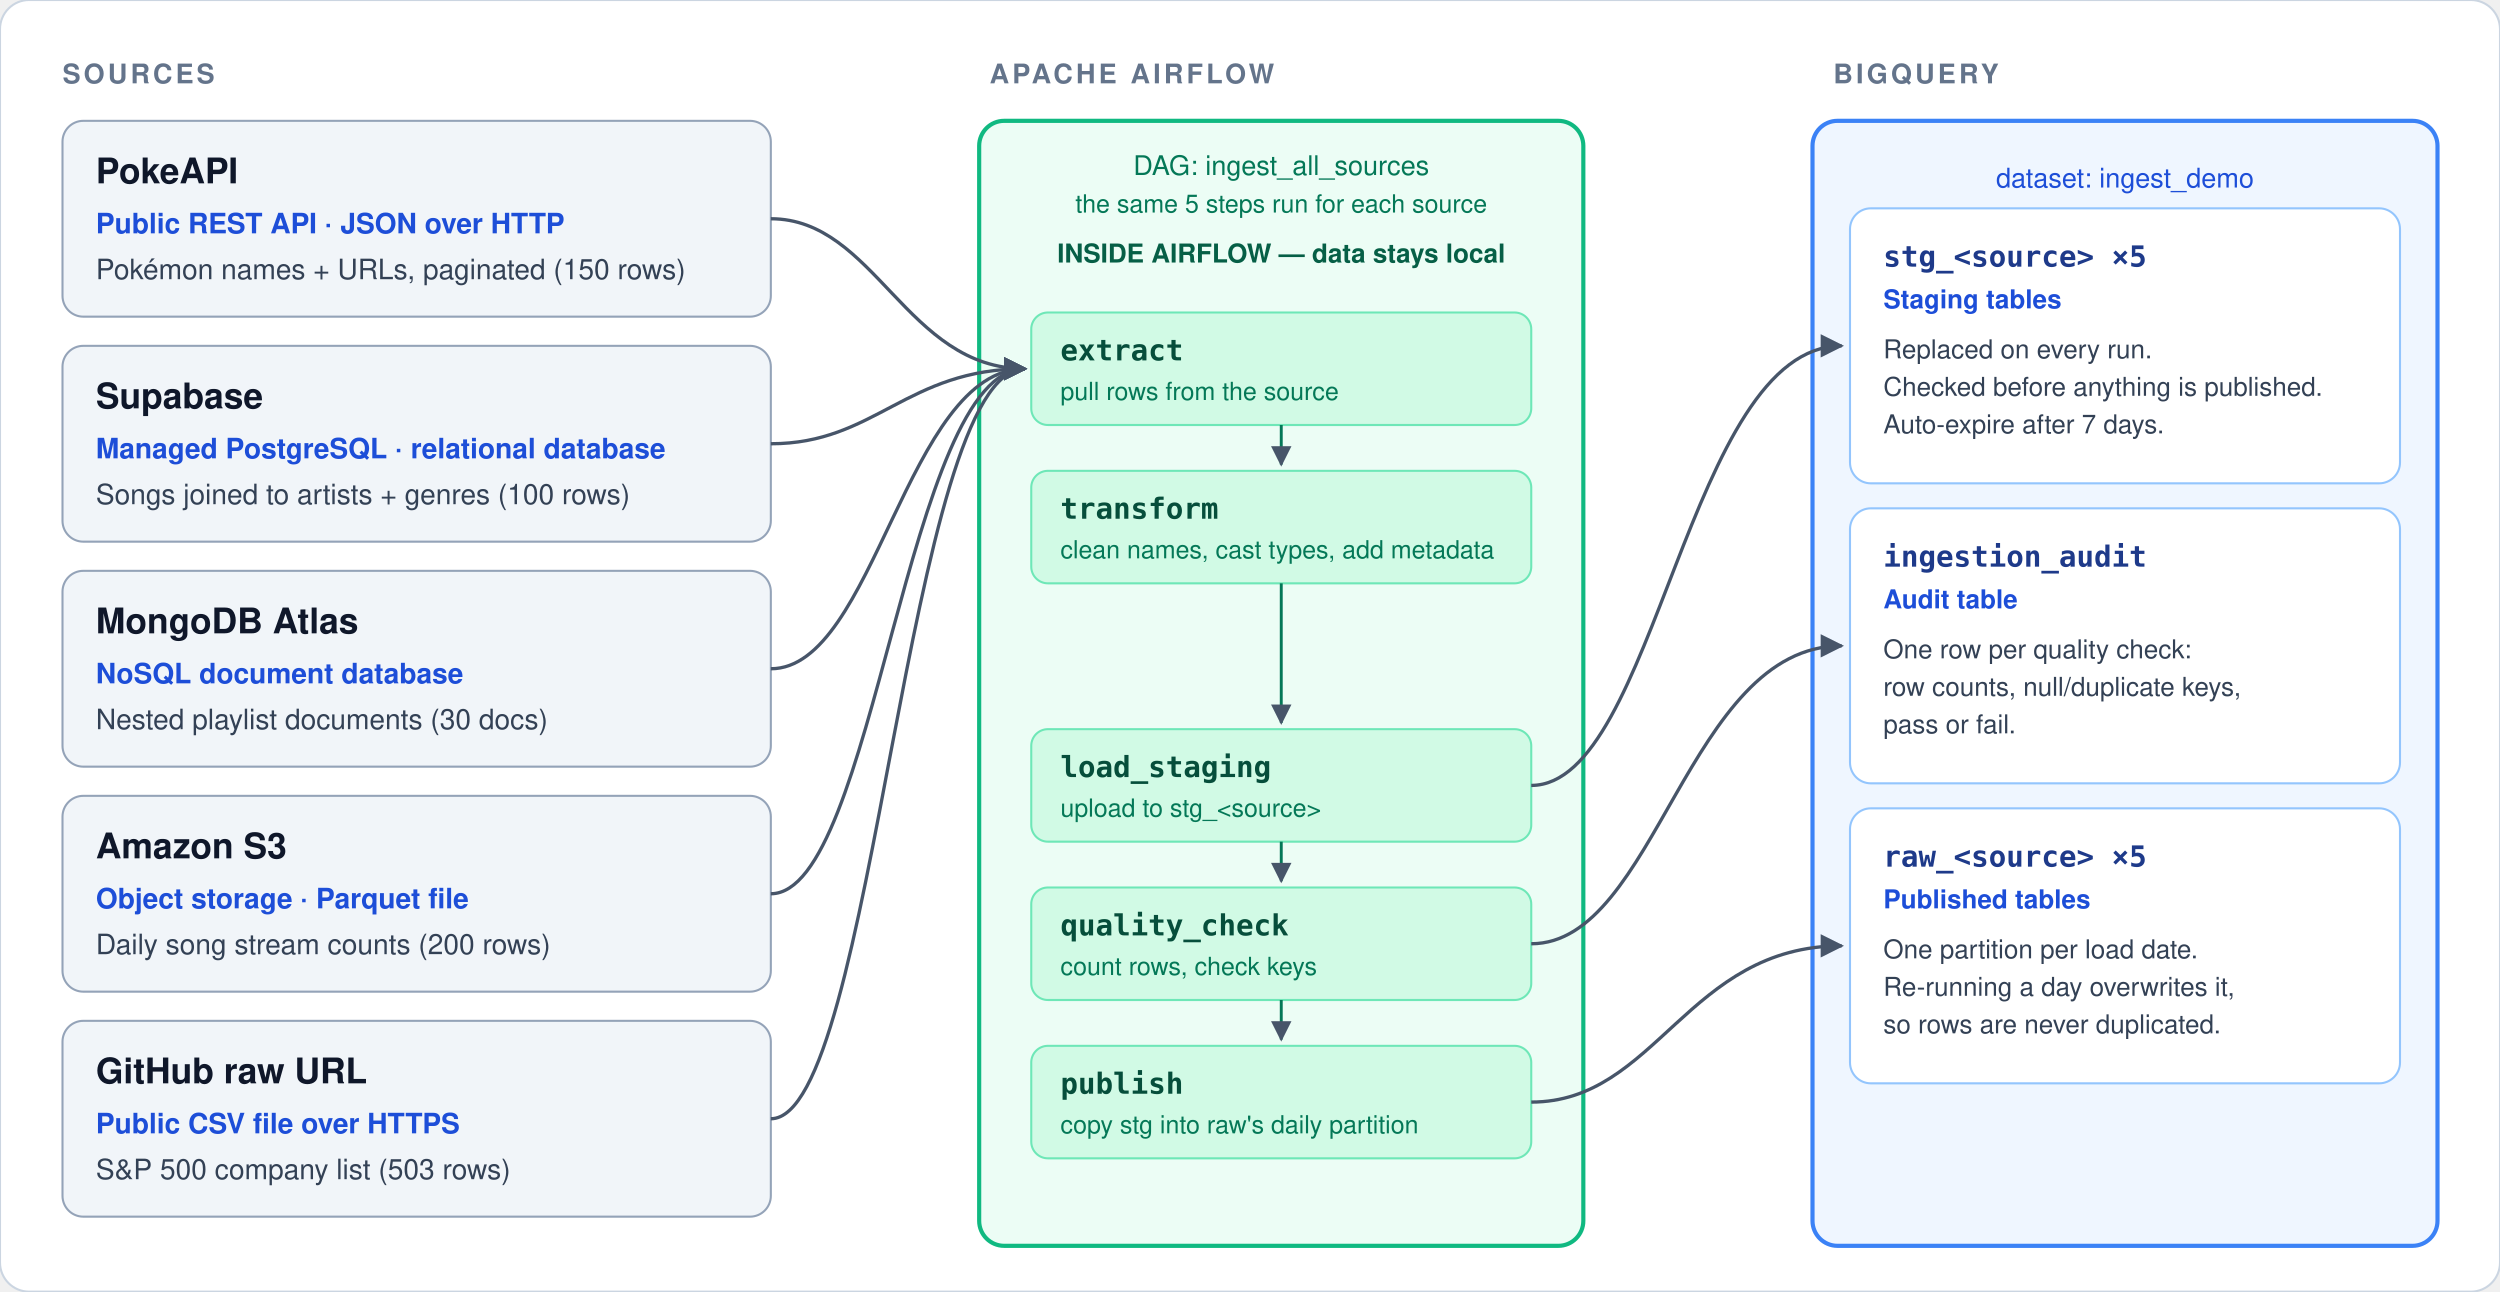
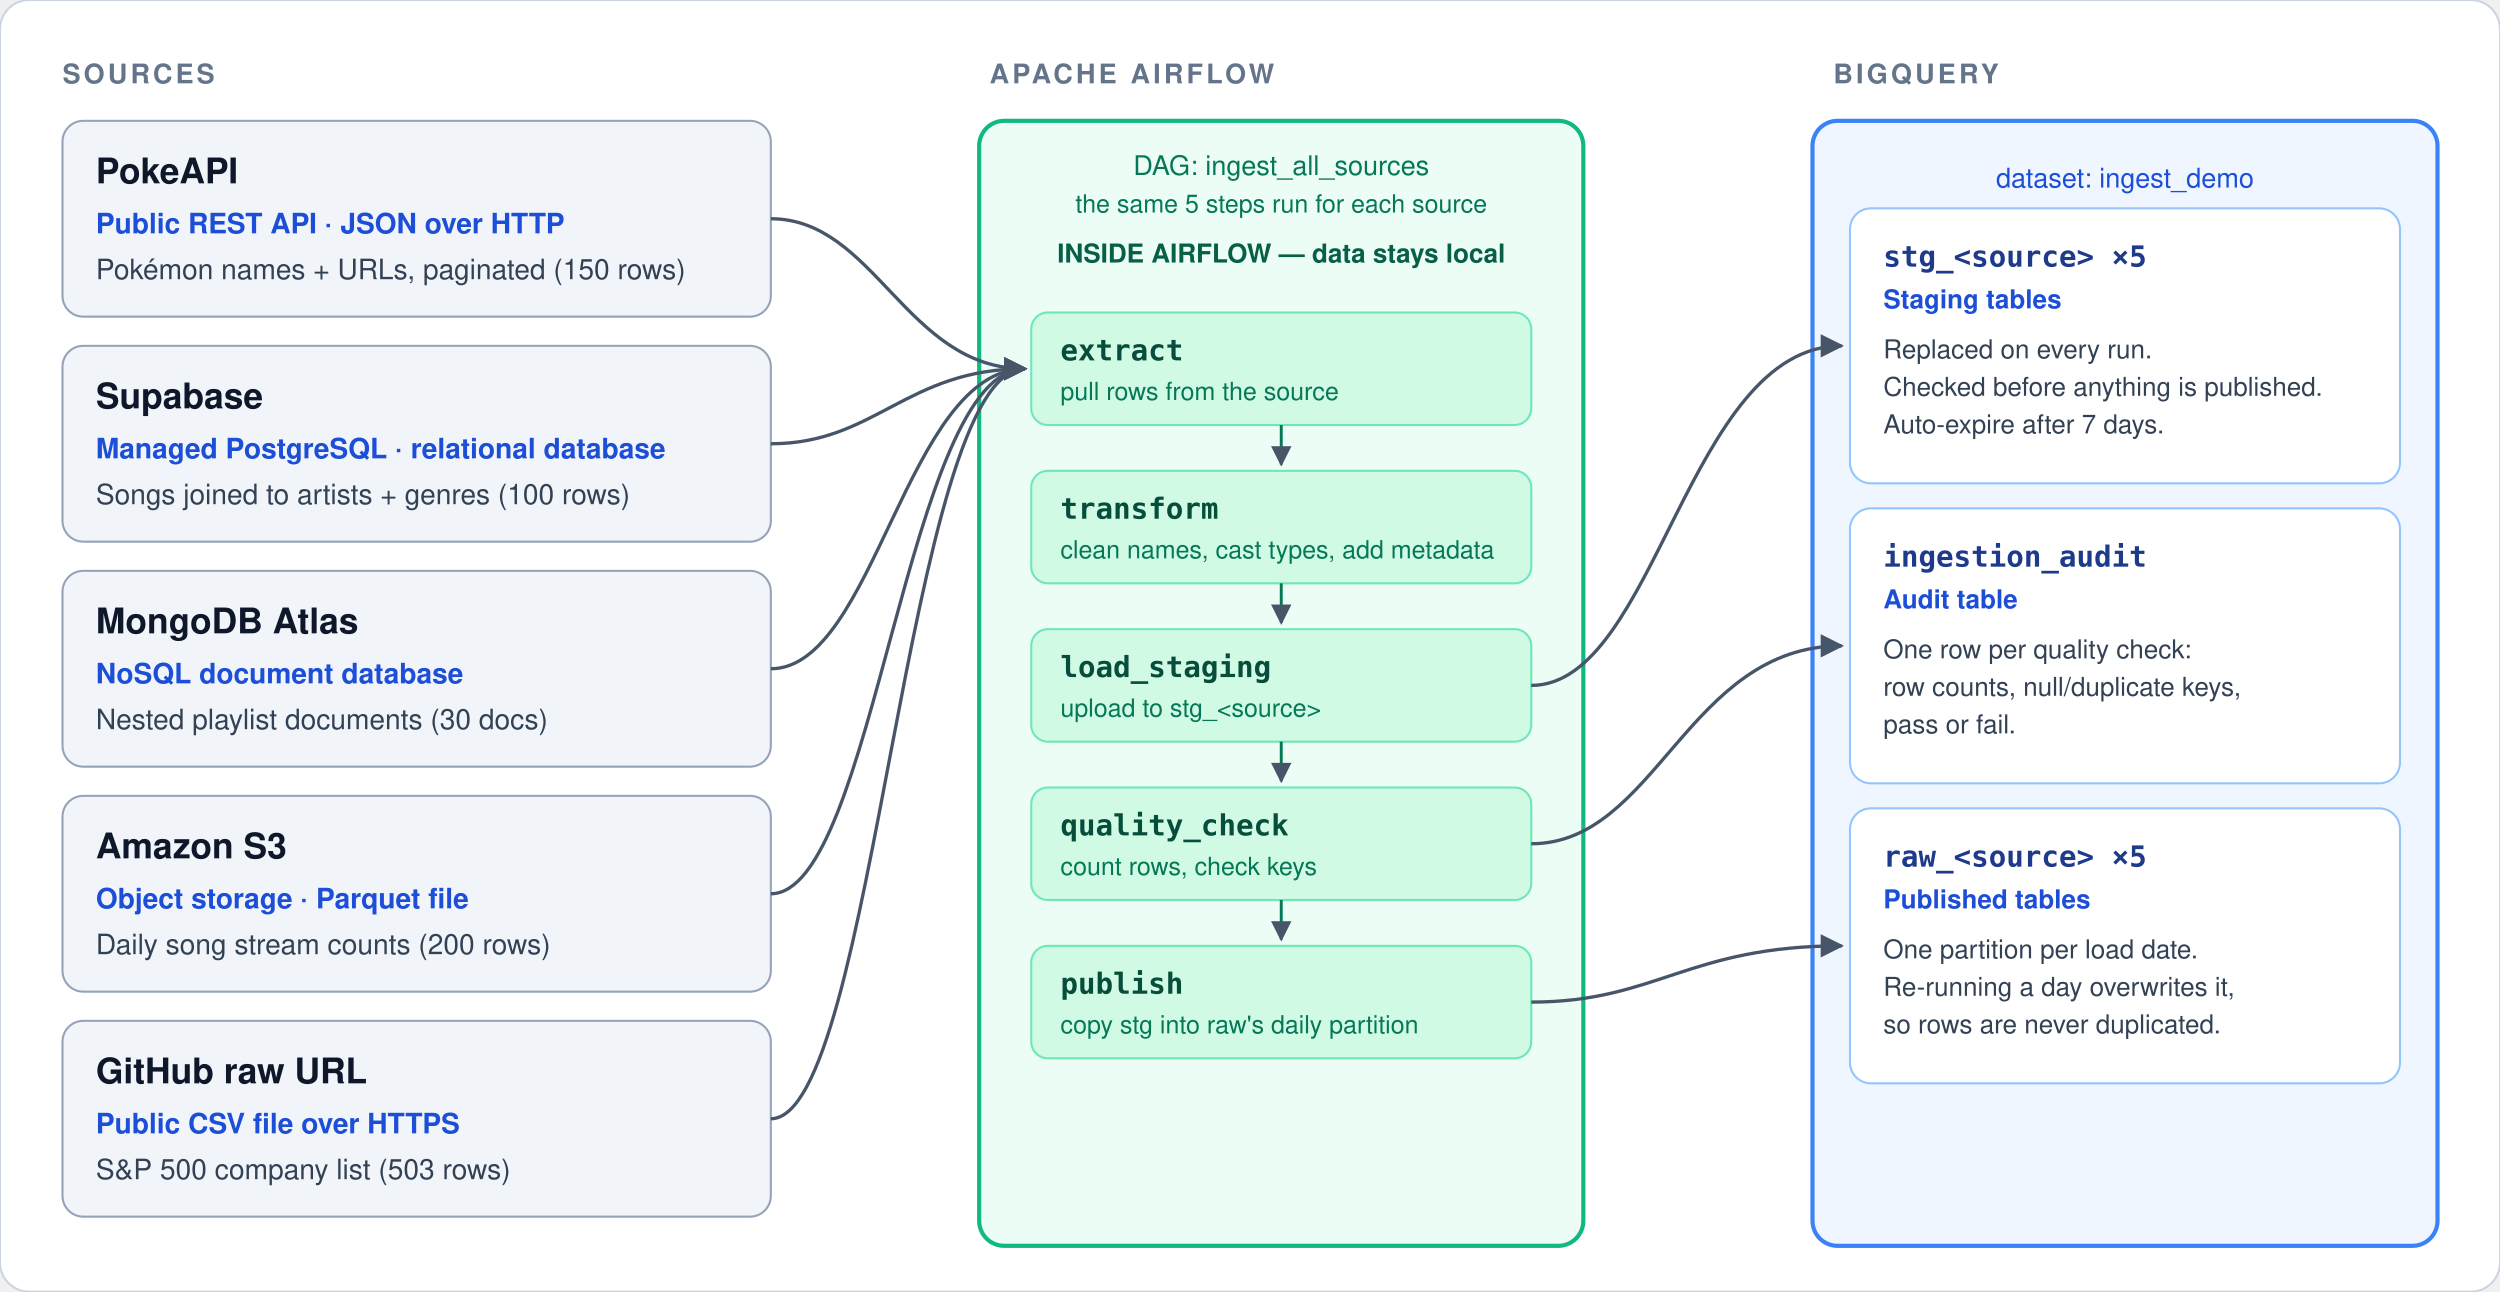
<svg xmlns="http://www.w3.org/2000/svg" viewBox="0 0 1200 620" width="1200" height="620" font-family="-apple-system, 'Segoe UI', Helvetica, Arial, sans-serif">
  <defs>
    <marker id="arrow" viewBox="0 0 10 10" refX="9" refY="5" markerWidth="7" markerHeight="7" orient="auto-start-reverse">
      <path d="M0,0 L10,5 L0,10 z" fill="#475569" />
    </marker>
  </defs>
  <rect width="1200" height="620" rx="14" fill="#ffffff" stroke="#cbd5e1" />
  <text x="30" y="40" font-size="13" font-weight="700" fill="#64748b" letter-spacing="1.5">SOURCES</text>
  <text x="475" y="40" font-size="13" font-weight="700" fill="#64748b" letter-spacing="1.5">APACHE AIRFLOW</text>
  <text x="880" y="40" font-size="13" font-weight="700" fill="#64748b" letter-spacing="1.5">BIGQUERY</text>
  <rect x="30" y="58" width="340" height="94" rx="10" fill="#f1f5f9" stroke="#94a3b8" />
  <text x="46" y="88" font-size="17" font-weight="700" fill="#0f172a">PokeAPI</text>
  <text x="46" y="112" font-size="13.5" fill="#1d4ed8" font-weight="600">Public REST API · JSON over HTTP</text>
  <text x="46" y="134" font-size="13.5" fill="#334155">Pokémon names + URLs, paginated (150 rows)</text>
  <rect x="30" y="166" width="340" height="94" rx="10" fill="#f1f5f9" stroke="#94a3b8" />
  <text x="46" y="196" font-size="17" font-weight="700" fill="#0f172a">Supabase</text>
  <text x="46" y="220" font-size="13.5" fill="#1d4ed8" font-weight="600">Managed PostgreSQL · relational database</text>
  <text x="46" y="242" font-size="13.5" fill="#334155">Songs joined to artists + genres (100 rows)</text>
  <rect x="30" y="274" width="340" height="94" rx="10" fill="#f1f5f9" stroke="#94a3b8" />
  <text x="46" y="304" font-size="17" font-weight="700" fill="#0f172a">MongoDB Atlas</text>
  <text x="46" y="328" font-size="13.5" fill="#1d4ed8" font-weight="600">NoSQL document database</text>
  <text x="46" y="350" font-size="13.5" fill="#334155">Nested playlist documents (30 docs)</text>
  <rect x="30" y="382" width="340" height="94" rx="10" fill="#f1f5f9" stroke="#94a3b8" />
  <text x="46" y="412" font-size="17" font-weight="700" fill="#0f172a">Amazon S3</text>
  <text x="46" y="436" font-size="13.5" fill="#1d4ed8" font-weight="600">Object storage · Parquet file</text>
  <text x="46" y="458" font-size="13.5" fill="#334155">Daily song stream counts (200 rows)</text>
  <rect x="30" y="490" width="340" height="94" rx="10" fill="#f1f5f9" stroke="#94a3b8" />
  <text x="46" y="520" font-size="17" font-weight="700" fill="#0f172a">GitHub raw URL</text>
  <text x="46" y="544" font-size="13.5" fill="#1d4ed8" font-weight="600">Public CSV file over HTTPS</text>
  <text x="46" y="566" font-size="13.5" fill="#334155">S&amp;P 500 company list (503 rows)</text>
  <rect x="470" y="58" width="290" height="540" rx="12" fill="#ecfdf5" stroke="#10b981" stroke-width="2" />
  <text x="615.0" y="84" font-size="13" fill="#047857" text-anchor="middle">DAG: ingest_all_sources</text>
  <text x="615.0" y="102" font-size="12" fill="#047857" text-anchor="middle">the same 5 steps run for each source</text>
  <text x="615.0" y="126" font-size="12.5" font-weight="700" fill="#065f46" text-anchor="middle">INSIDE AIRFLOW — data stays local</text>
  <rect x="495" y="150" width="240" height="54" rx="8" fill="#d1fae5" stroke="#6ee7b7" />
  <text x="509" y="173" font-size="14" font-weight="700" fill="#064e3b" font-family="ui-monospace, Menlo, Consolas, monospace">extract</text>
  <text x="509" y="192" font-size="12" fill="#047857">pull rows from the source</text>
  <rect x="495" y="226" width="240" height="54" rx="8" fill="#d1fae5" stroke="#6ee7b7" />
  <text x="509" y="249" font-size="14" font-weight="700" fill="#064e3b" font-family="ui-monospace, Menlo, Consolas, monospace">transform</text>
  <text x="509" y="268" font-size="12" fill="#047857">clean names, cast types, add metadata</text>
-   <rect x="495" y="350" width="240" height="54" rx="8" fill="#d1fae5" stroke="#6ee7b7" />
-   <text x="509" y="373" font-size="14" font-weight="700" fill="#064e3b" font-family="ui-monospace, Menlo, Consolas, monospace">load_staging</text>
-   <text x="509" y="392" font-size="12" fill="#047857">upload to stg_&lt;source&gt;</text>
-   <rect x="495" y="426" width="240" height="54" rx="8" fill="#d1fae5" stroke="#6ee7b7" />
-   <text x="509" y="449" font-size="14" font-weight="700" fill="#064e3b" font-family="ui-monospace, Menlo, Consolas, monospace">quality_check</text>
-   <text x="509" y="468" font-size="12" fill="#047857">count rows, check keys</text>
-   <rect x="495" y="502" width="240" height="54" rx="8" fill="#d1fae5" stroke="#6ee7b7" />
-   <text x="509" y="525" font-size="14" font-weight="700" fill="#064e3b" font-family="ui-monospace, Menlo, Consolas, monospace">publish</text>
-   <text x="509" y="544" font-size="12" fill="#047857">copy stg into raw's daily partition</text>
+   <rect x="495" y="302" width="240" height="54" rx="8" fill="#d1fae5" stroke="#6ee7b7" />
+   <text x="509" y="325" font-size="14" font-weight="700" fill="#064e3b" font-family="ui-monospace, Menlo, Consolas, monospace">load_staging</text>
+   <text x="509" y="344" font-size="12" fill="#047857">upload to stg_&lt;source&gt;</text>
+   <rect x="495" y="378" width="240" height="54" rx="8" fill="#d1fae5" stroke="#6ee7b7" />
+   <text x="509" y="401" font-size="14" font-weight="700" fill="#064e3b" font-family="ui-monospace, Menlo, Consolas, monospace">quality_check</text>
+   <text x="509" y="420" font-size="12" fill="#047857">count rows, check keys</text>
+   <rect x="495" y="454" width="240" height="54" rx="8" fill="#d1fae5" stroke="#6ee7b7" />
+   <text x="509" y="477" font-size="14" font-weight="700" fill="#064e3b" font-family="ui-monospace, Menlo, Consolas, monospace">publish</text>
+   <text x="509" y="496" font-size="12" fill="#047857">copy stg into raw's daily partition</text>
  <line x1="615.0" y1="204" x2="615.0" y2="223" stroke="#047857" stroke-width="1.4" marker-end="url(#arrow)" />
-   <line x1="615.0" y1="280" x2="615.0" y2="347" stroke="#047857" stroke-width="1.4" marker-end="url(#arrow)" />
-   <line x1="615.0" y1="404" x2="615.0" y2="423" stroke="#047857" stroke-width="1.4" marker-end="url(#arrow)" />
-   <line x1="615.0" y1="480" x2="615.0" y2="499" stroke="#047857" stroke-width="1.4" marker-end="url(#arrow)" />
+   <line x1="615.0" y1="280" x2="615.0" y2="299" stroke="#047857" stroke-width="1.4" marker-end="url(#arrow)" />
+   <line x1="615.0" y1="356" x2="615.0" y2="375" stroke="#047857" stroke-width="1.4" marker-end="url(#arrow)" />
+   <line x1="615.0" y1="432" x2="615.0" y2="451" stroke="#047857" stroke-width="1.4" marker-end="url(#arrow)" />
  <path d="M370,105.0 C420,105.0 435,177.0 492,177.0" fill="none" stroke="#475569" stroke-width="1.6" marker-end="url(#arrow)" />
  <path d="M370,213.0 C420,213.0 435,177.0 492,177.0" fill="none" stroke="#475569" stroke-width="1.6" marker-end="url(#arrow)" />
  <path d="M370,321.0 C420,321.0 435,177.0 492,177.0" fill="none" stroke="#475569" stroke-width="1.6" marker-end="url(#arrow)" />
  <path d="M370,429.0 C420,429.0 435,177.0 492,177.0" fill="none" stroke="#475569" stroke-width="1.6" marker-end="url(#arrow)" />
  <path d="M370,537.0 C420,537.0 435,177.0 492,177.0" fill="none" stroke="#475569" stroke-width="1.6" marker-end="url(#arrow)" />
  <text x="426.5" y="58" font-size="11.5" fill="#475569" text-anchor="middle" dy="-0"> </text>
  <rect x="870" y="58" width="300" height="540" rx="12" fill="#eff6ff" stroke="#3b82f6" stroke-width="2" />
  <text x="1020.0" y="90" font-size="13" fill="#1d4ed8" text-anchor="middle">dataset: ingest_demo</text>
  <rect x="888" y="100" width="264" height="132" rx="10" fill="#ffffff" stroke="#93c5fd" />
  <text x="904" y="128" font-size="14" font-weight="700" fill="#1e3a8a" font-family="ui-monospace, Menlo, Consolas, monospace">stg_&lt;source&gt;  ×5</text>
  <text x="904" y="148" font-size="12.5" font-weight="600" fill="#1d4ed8">Staging tables</text>
  <text x="904" y="172" font-size="12.5" fill="#334155">Replaced on every run.</text>
  <text x="904" y="190" font-size="12.5" fill="#334155">Checked before anything is published.</text>
  <text x="904" y="208" font-size="12.5" fill="#334155">Auto-expire after 7 days.</text>
  <rect x="888" y="244" width="264" height="132" rx="10" fill="#ffffff" stroke="#93c5fd" />
  <text x="904" y="272" font-size="14" font-weight="700" fill="#1e3a8a" font-family="ui-monospace, Menlo, Consolas, monospace">ingestion_audit</text>
  <text x="904" y="292" font-size="12.5" font-weight="600" fill="#1d4ed8">Audit table</text>
  <text x="904" y="316" font-size="12.5" fill="#334155">One row per quality check:</text>
  <text x="904" y="334" font-size="12.5" fill="#334155">row counts, null/duplicate keys,</text>
  <text x="904" y="352" font-size="12.5" fill="#334155">pass or fail.</text>
  <rect x="888" y="388" width="264" height="132" rx="10" fill="#ffffff" stroke="#93c5fd" />
  <text x="904" y="416" font-size="14" font-weight="700" fill="#1e3a8a" font-family="ui-monospace, Menlo, Consolas, monospace">raw_&lt;source&gt;  ×5</text>
  <text x="904" y="436" font-size="12.5" font-weight="600" fill="#1d4ed8">Published tables</text>
  <text x="904" y="460" font-size="12.5" fill="#334155">One partition per load date.</text>
  <text x="904" y="478" font-size="12.5" fill="#334155">Re-running a day overwrites it,</text>
  <text x="904" y="496" font-size="12.5" fill="#334155">so rows are never duplicated.</text>
-   <path d="M735,377.0 C795,377.0 810,166 884,166" fill="none" stroke="#475569" stroke-width="1.6" marker-end="url(#arrow)" />
-   <path d="M735,453.0 C795,453.0 810,310 884,310" fill="none" stroke="#475569" stroke-width="1.6" marker-end="url(#arrow)" />
-   <path d="M735,529.0 C795,529.0 810,454 884,454" fill="none" stroke="#475569" stroke-width="1.6" marker-end="url(#arrow)" />
+   <path d="M735,329.0 C795,329.0 810,166 884,166" fill="none" stroke="#475569" stroke-width="1.6" marker-end="url(#arrow)" />
+   <path d="M735,405.0 C795,405.0 810,310 884,310" fill="none" stroke="#475569" stroke-width="1.6" marker-end="url(#arrow)" />
+   <path d="M735,481.0 C795,481.0 810,454 884,454" fill="none" stroke="#475569" stroke-width="1.6" marker-end="url(#arrow)" />
</svg>
